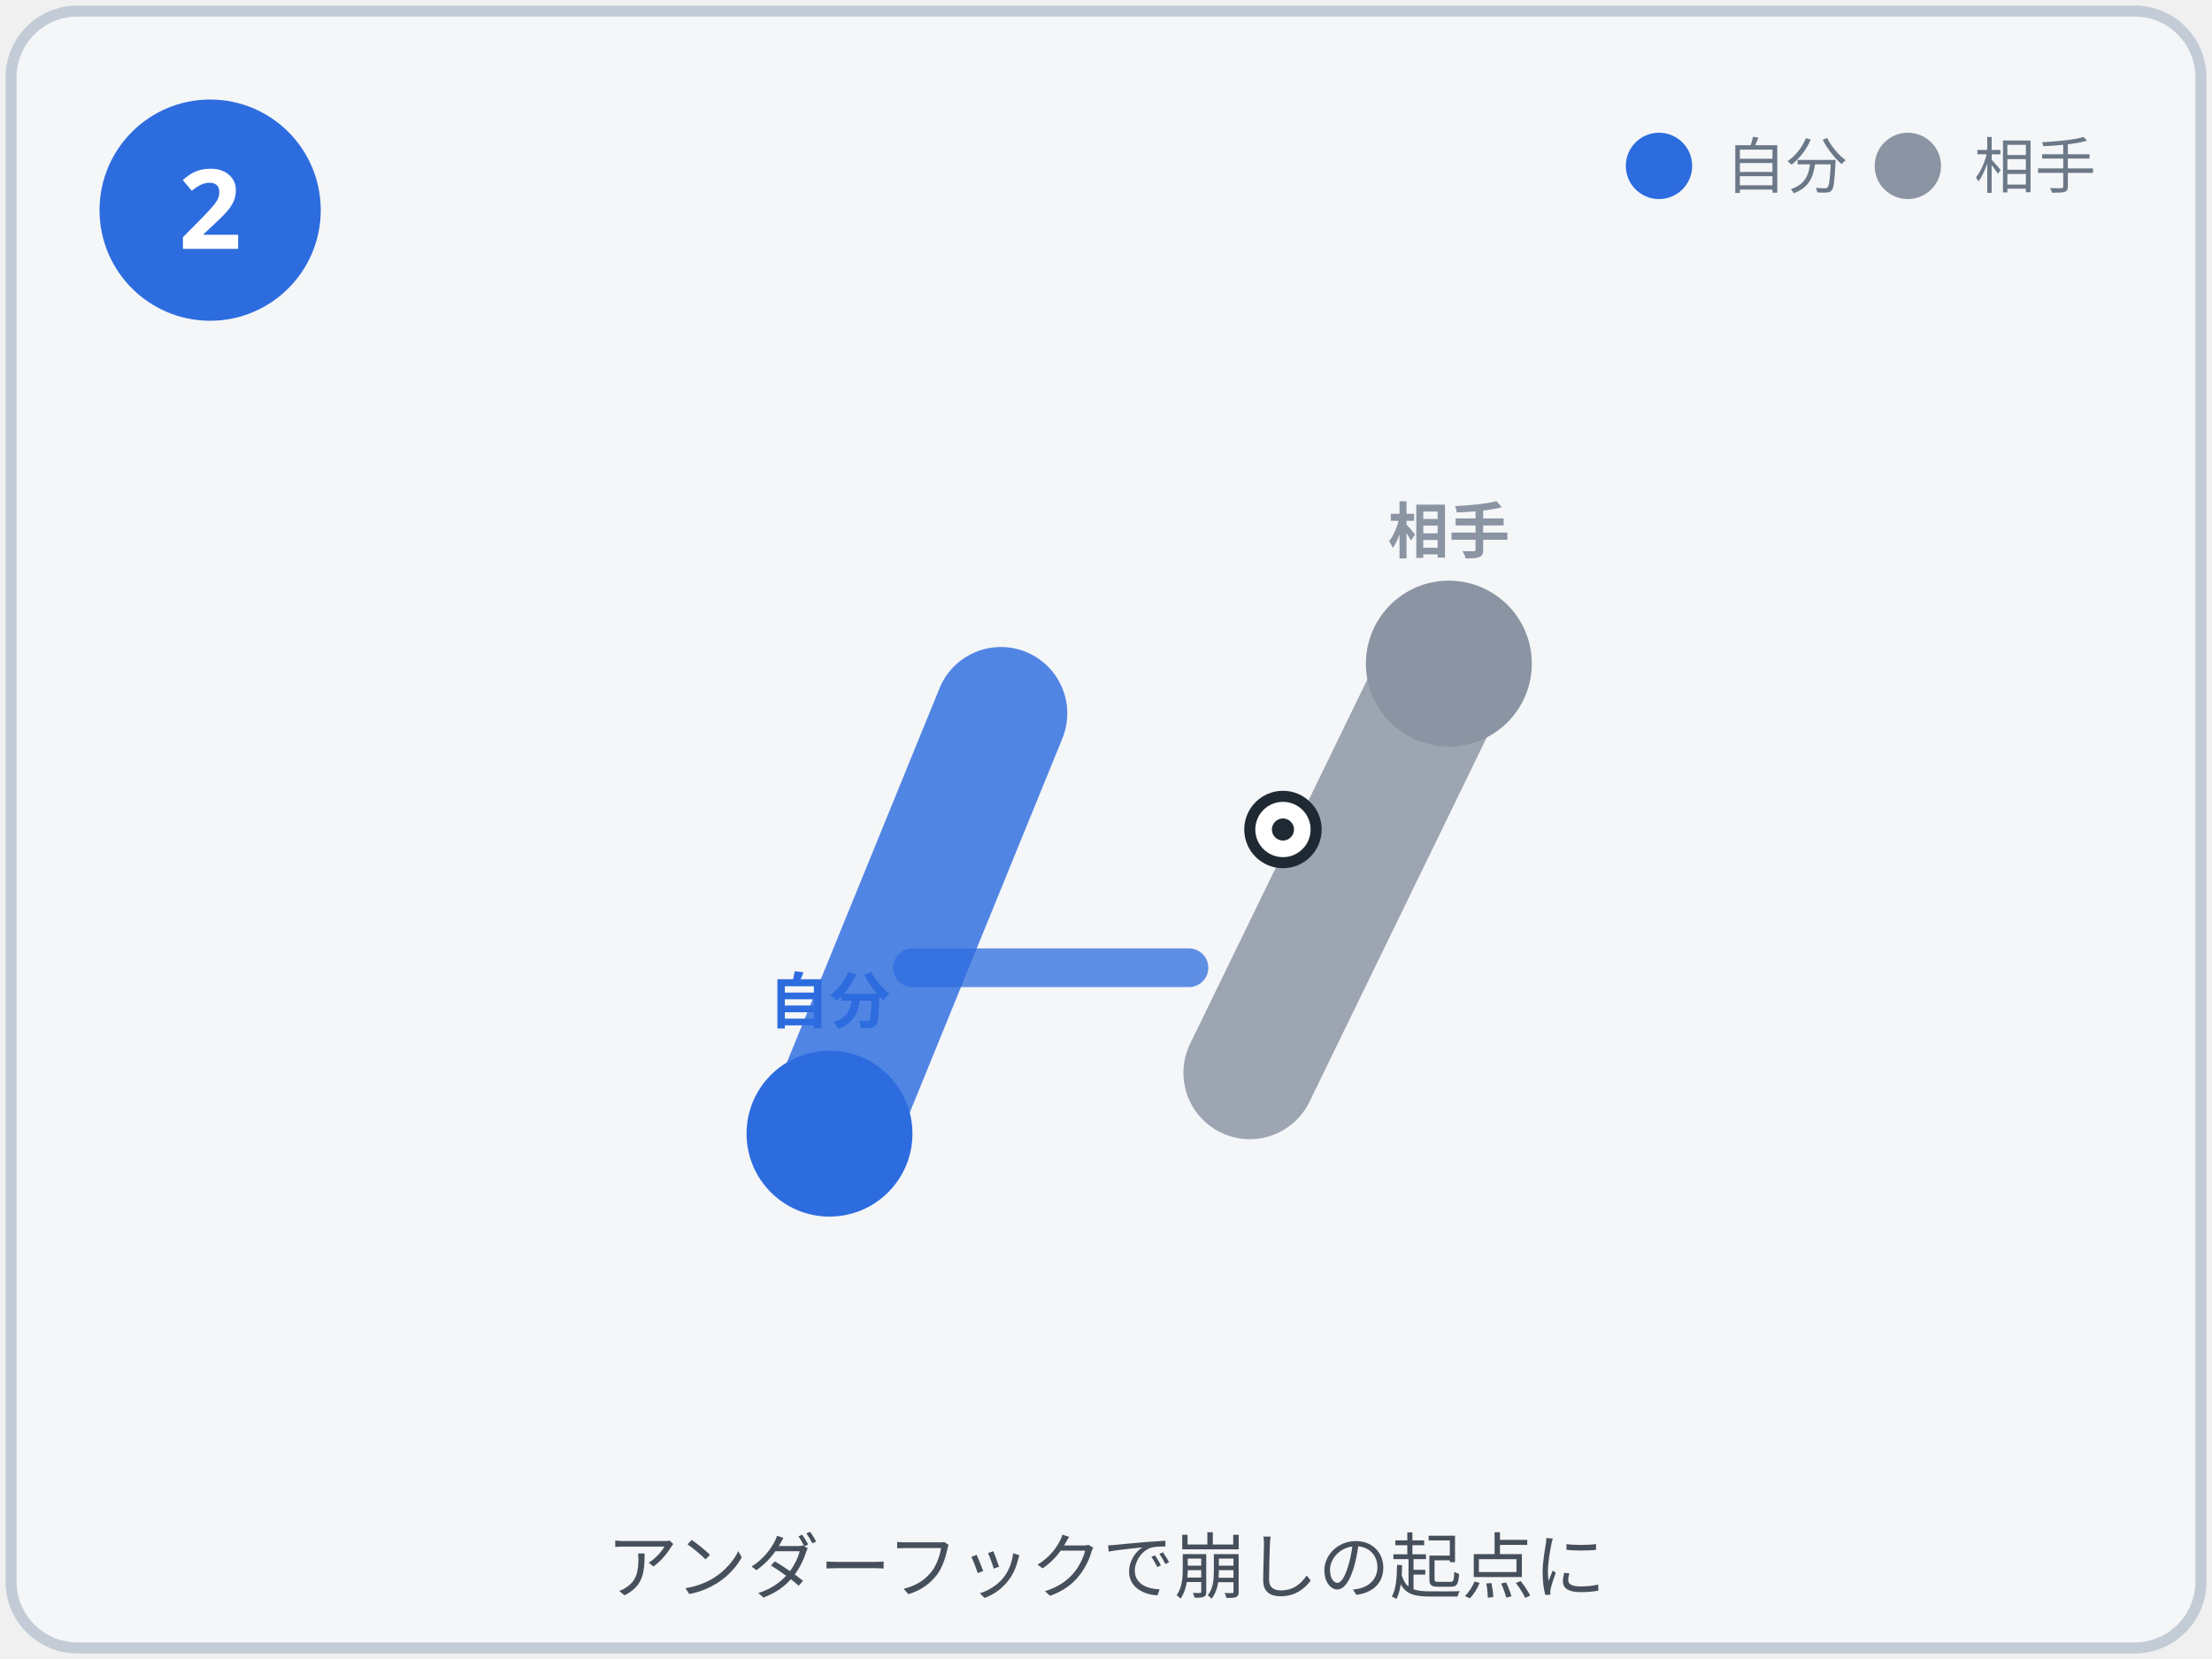
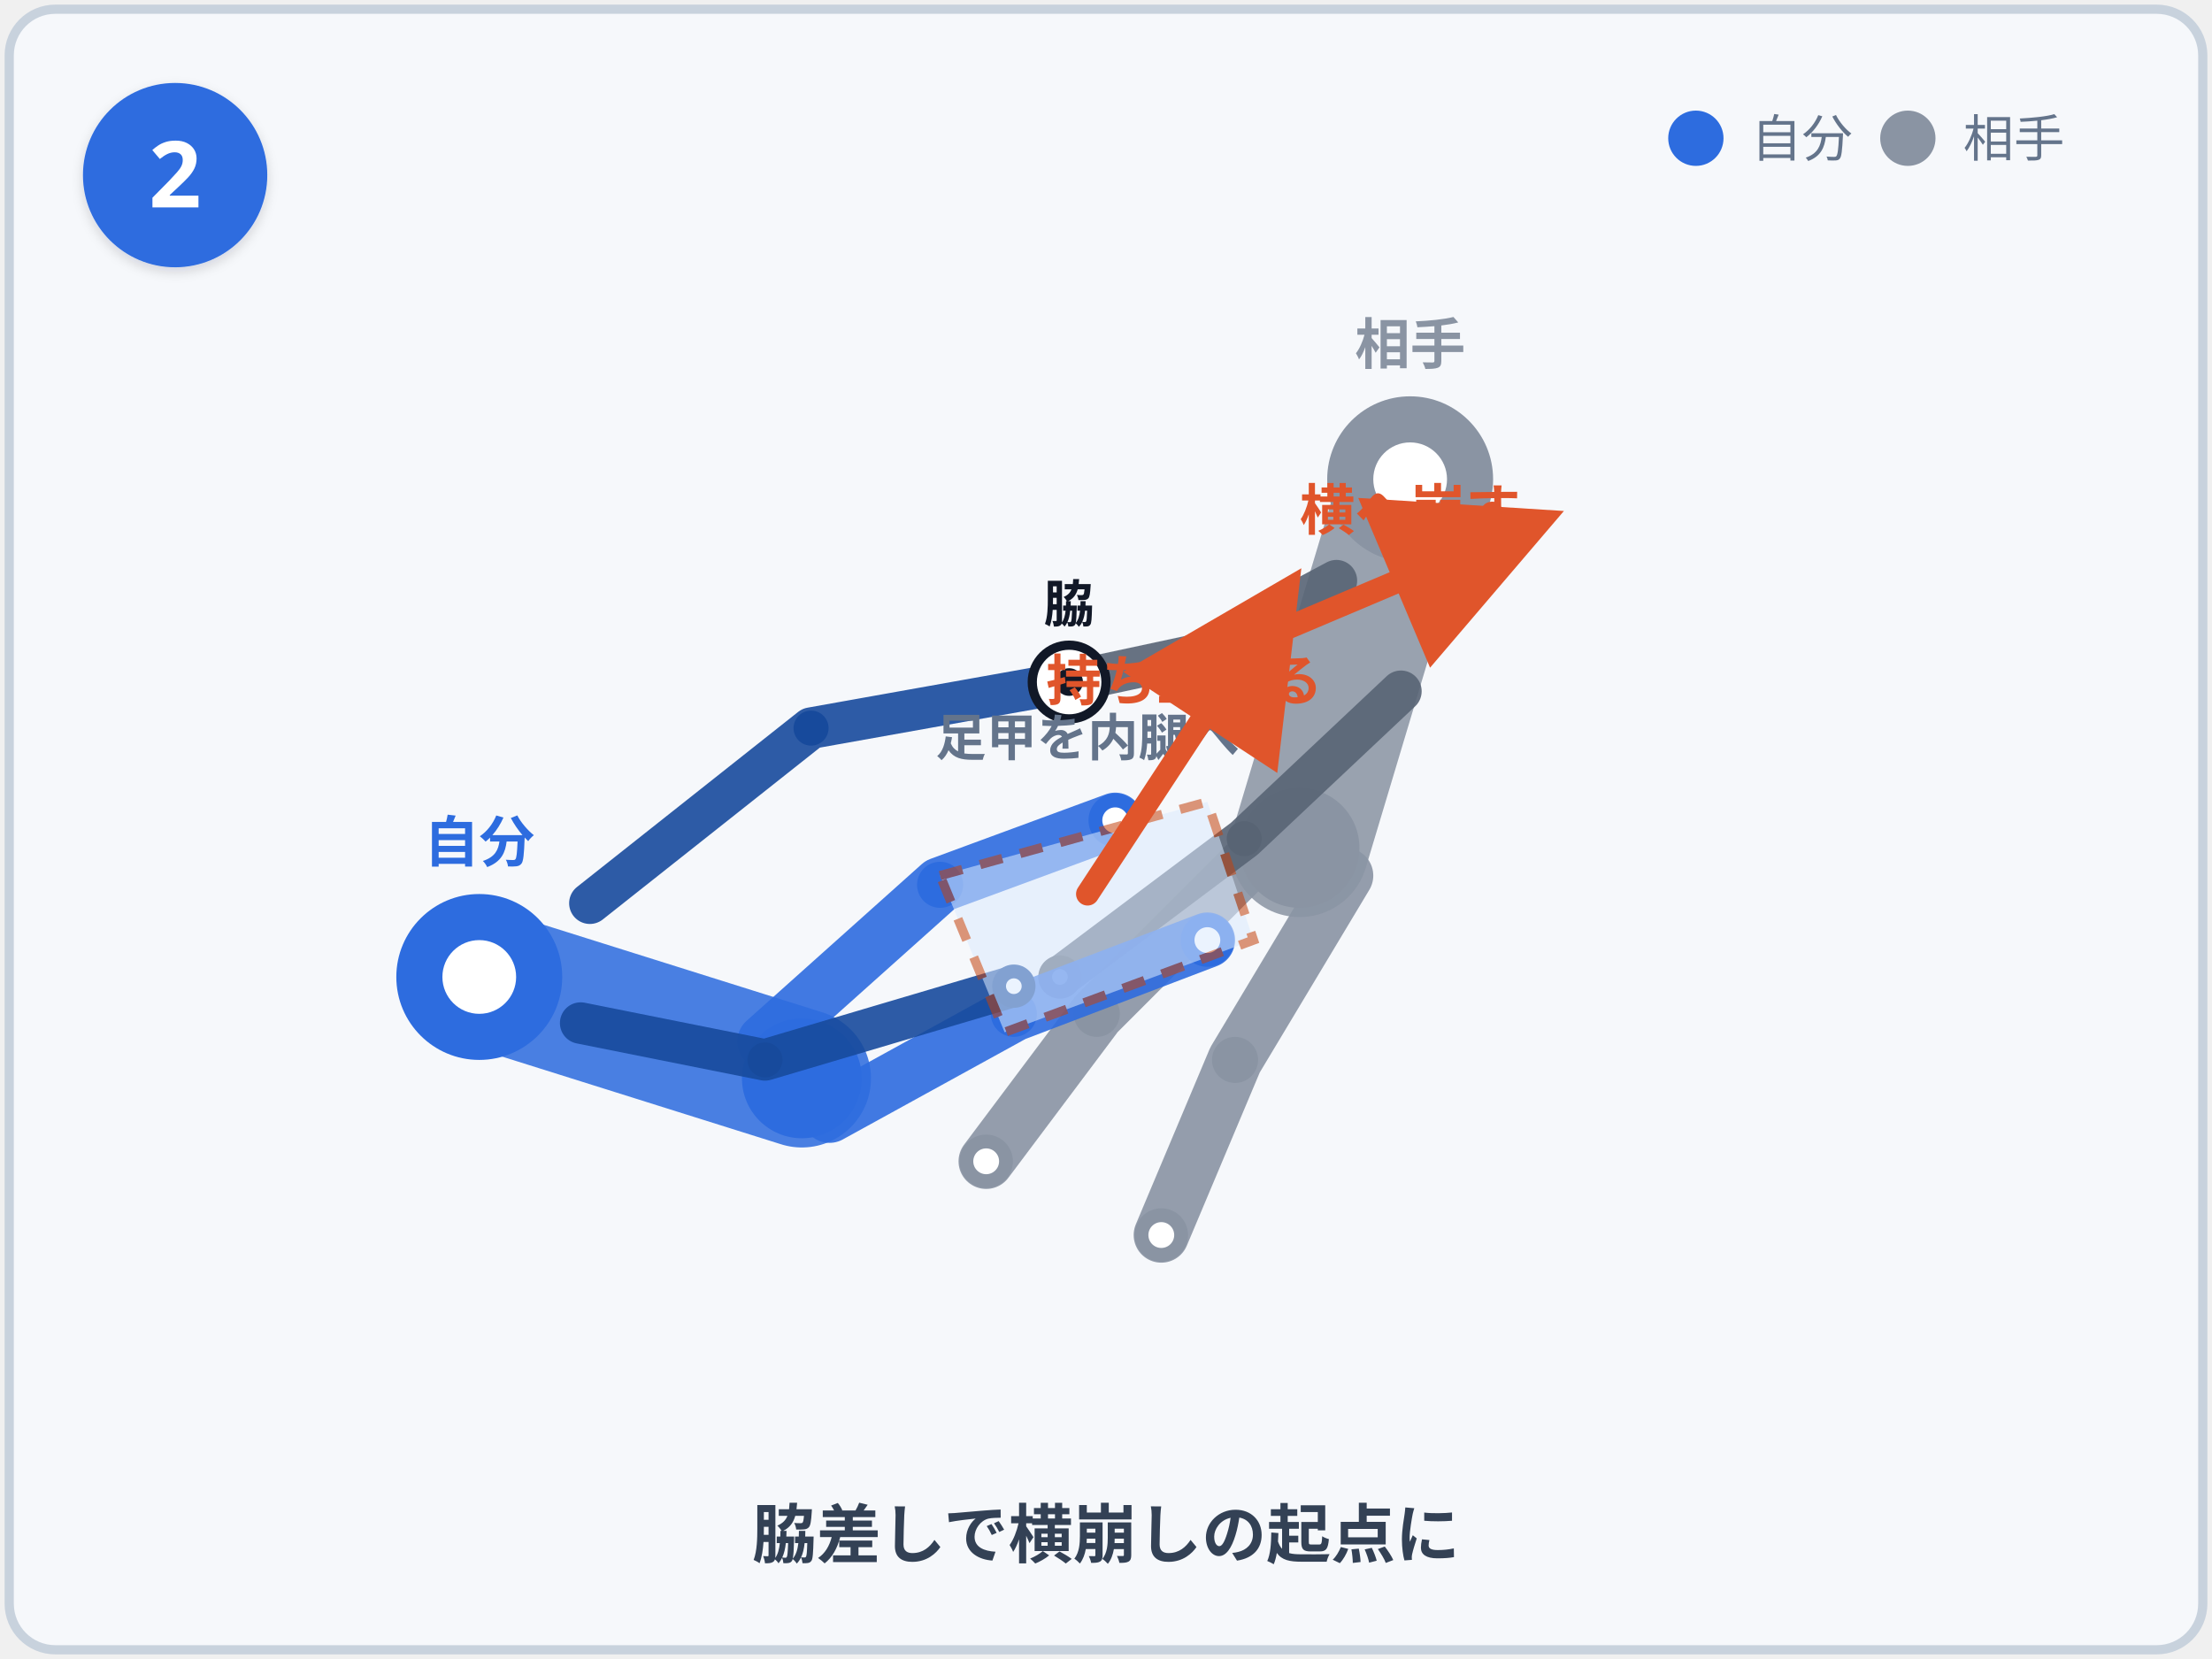
- <svg xmlns="http://www.w3.org/2000/svg" viewBox="0 0 400 300" role="img" aria-label="アンダーフックで崩しの起点に">
+ <svg xmlns="http://www.w3.org/2000/svg" viewBox="0 0 480 360" role="img" aria-label="脇差しで横崩しの起点に">
  <defs>
-     <marker id="ah" viewBox="0 0 10 10" refX="8" refY="5" markerWidth="7" markerHeight="7" orient="auto-start-reverse">
+     <marker id="ah" viewBox="0 0 10 10" refX="8" refY="5" markerWidth="8" markerHeight="8" orient="auto-start-reverse">
      <path d="M0 0L10 5L0 10z" fill="#e0552b" />
    </marker>
+     <filter id="shadow" x="-10%" y="-10%" width="120%" height="120%">
+       <feDropShadow dx="0" dy="1" stdDeviation="1.2" flood-color="#0f172a" flood-opacity=".15" />
+     </filter>
  </defs>
-   <rect x="2" y="2" width="396" height="296" rx="12" fill="#f4f6f8" stroke="#c3ccd6" stroke-width="2" />
-   <circle cx="38" cy="38" r="20" fill="#2d6cdf" />
-   <text x="38" y="45" font-family="sans-serif" font-size="20" font-weight="bold" fill="#fff" text-anchor="middle">2</text>
+   <rect x="2" y="2" width="476" height="356" rx="10" fill="#f6f8fb" stroke="#c8d2dd" stroke-width="2" />
+   <g filter="url(#shadow)">
+     <circle cx="38" cy="38" r="20" fill="#2d6cdf" />
+     <text x="38" y="45" font-family="sans-serif" font-size="20" font-weight="bold" fill="#fff" text-anchor="middle">2</text>
+   </g>
  <g>
-     <circle cx="300" cy="30" r="6" fill="#2d6cdf" />
-     <text x="312" y="34" font-family="sans-serif" font-size="11" fill="#6b7888">自分</text>
-     <circle cx="345" cy="30" r="6" fill="#8a94a3" />
-     <text x="357" y="34" font-family="sans-serif" font-size="11" fill="#6b7888">相手</text>
+     <circle cx="368" cy="30" r="6" fill="#2d6cdf" />
+     <text x="380" y="34" font-family="sans-serif" font-size="11" fill="#64748b">自分</text>
+     <circle cx="414" cy="30" r="6" fill="#8a94a3" />
+     <text x="426" y="34" font-family="sans-serif" font-size="11" fill="#64748b">相手</text>
  </g>
-   <line x1="150" y1="205" x2="181" y2="129" stroke="#2d6cdf" stroke-width="24" stroke-linecap="round" opacity="0.82" />
-   <circle cx="150" cy="205" r="15" fill="#2d6cdf" />
-   <text x="150" y="185" font-family="sans-serif" font-size="11" font-weight="bold" fill="#2d6cdf" text-anchor="middle">自分</text>
-   <line x1="262" y1="120" x2="226" y2="194" stroke="#8a94a3" stroke-width="24" stroke-linecap="round" opacity="0.82" />
-   <circle cx="262" cy="120" r="15" fill="#8a94a3" />
-   <text x="262" y="100" font-family="sans-serif" font-size="11" font-weight="bold" fill="#8a94a3" text-anchor="middle">相手</text>
-   <line x1="165" y1="175" x2="215" y2="175" stroke="#2d6cdf" stroke-width="7" stroke-linecap="round" opacity="0.75" />
-   <circle cx="232" cy="150" r="6" fill="#fff" stroke="#1f2933" stroke-width="2" />
-   <circle cx="232" cy="150" r="2" fill="#1f2933" />
-   <text x="200" y="288" font-family="sans-serif" font-size="13" fill="#46505c" text-anchor="middle">アンダーフックで崩しの起点に</text>
+   <polyline points="270.0,188.0 238.0,220.0 214.0,252.0" fill="none" stroke="#8a94a3" stroke-width="12" stroke-linecap="round" stroke-linejoin="round" opacity="0.9" />
+   <circle cx="238.0" cy="220.0" r="5.0" fill="#8a94a3" stroke="none" stroke-width="0" />
+   <circle cx="214.0" cy="252.0" r="4.3" fill="#fff" stroke="#8a94a3" stroke-width="3" />
+   <polyline points="292.0,190.0 268.0,230.0 252.0,268.0" fill="none" stroke="#8a94a3" stroke-width="12" stroke-linecap="round" stroke-linejoin="round" opacity="0.9" />
+   <circle cx="268.0" cy="230.0" r="5.0" fill="#8a94a3" stroke="none" stroke-width="0" />
+   <circle cx="252.0" cy="268.0" r="4.3" fill="#fff" stroke="#8a94a3" stroke-width="3" />
+   <polyline points="306.0,104.0 282.0,184.0" fill="none" stroke="#8a94a3" stroke-width="30" stroke-linecap="round" stroke-linejoin="round" opacity="0.86" />
+   <circle cx="282.0" cy="184.0" r="13.0" fill="#8a94a3" stroke="none" stroke-width="0" />
+   <polyline points="290.0,126.0 260.0,142.0 232.0,148.0" fill="none" stroke="#586474" stroke-width="9" stroke-linecap="round" stroke-linejoin="round" opacity="0.9" />
+   <circle cx="260.0" cy="142.0" r="3.8" fill="#586474" stroke="none" stroke-width="0" />
+   <circle cx="232.0" cy="148.0" r="3.2" fill="#fff" stroke="#586474" stroke-width="3" />
+   <polyline points="304.0,150.0 270.0,182.0 230.0,212.0" fill="none" stroke="#586474" stroke-width="9" stroke-linecap="round" stroke-linejoin="round" opacity="0.9" />
+   <circle cx="270.0" cy="182.0" r="3.8" fill="#586474" stroke="none" stroke-width="0" />
+   <circle cx="230.0" cy="212.0" r="3.2" fill="#fff" stroke="#586474" stroke-width="3" />
+   <circle cx="306.0" cy="104.0" r="18.0" fill="#8a94a3" stroke="none" stroke-width="0" />
+   <circle cx="306.0" cy="104.0" r="8.0" fill="#ffffff" stroke="none" stroke-width="0" />
+   <text x="306.0" y="79.0" font-family="sans-serif" font-size="12" font-weight="700" fill="#8a94a3" text-anchor="middle">相手</text>
+   <polyline points="166.0,226.0 204.0,192.0 242.0,178.0" fill="none" stroke="#2d6cdf" stroke-width="12" stroke-linecap="round" stroke-linejoin="round" opacity="0.9" />
+   <circle cx="204.0" cy="192.0" r="5.0" fill="#2d6cdf" stroke="none" stroke-width="0" />
+   <circle cx="242.0" cy="178.0" r="4.3" fill="#fff" stroke="#2d6cdf" stroke-width="3" />
+   <polyline points="180.0,242.0 220.0,220.0 262.0,204.0" fill="none" stroke="#2d6cdf" stroke-width="12" stroke-linecap="round" stroke-linejoin="round" opacity="0.9" />
+   <circle cx="220.0" cy="220.0" r="5.0" fill="#2d6cdf" stroke="none" stroke-width="0" />
+   <circle cx="262.0" cy="204.0" r="4.3" fill="#fff" stroke="#2d6cdf" stroke-width="3" />
+   <polyline points="104.0,212.0 174.0,234.0" fill="none" stroke="#2d6cdf" stroke-width="30" stroke-linecap="round" stroke-linejoin="round" opacity="0.86" />
+   <circle cx="174.0" cy="234.0" r="13.0" fill="#2d6cdf" stroke="none" stroke-width="0" />
+   <polyline points="128.0,196.0 176.0,158.0 232.0,148.0" fill="none" stroke="#174a9c" stroke-width="9" stroke-linecap="round" stroke-linejoin="round" opacity="0.9" />
+   <circle cx="176.0" cy="158.0" r="3.8" fill="#174a9c" stroke="none" stroke-width="0" />
+   <circle cx="232.0" cy="148.0" r="3.2" fill="#fff" stroke="#174a9c" stroke-width="3" />
+   <polyline points="126.0,222.0 166.0,230.0 220.0,214.0" fill="none" stroke="#174a9c" stroke-width="9" stroke-linecap="round" stroke-linejoin="round" opacity="0.9" />
+   <circle cx="166.0" cy="230.0" r="3.8" fill="#174a9c" stroke="none" stroke-width="0" />
+   <circle cx="220.0" cy="214.0" r="3.2" fill="#fff" stroke="#174a9c" stroke-width="3" />
+   <circle cx="104.0" cy="212.0" r="18.0" fill="#2d6cdf" stroke="none" stroke-width="0" />
+   <circle cx="104.0" cy="212.0" r="8.0" fill="#ffffff" stroke="none" stroke-width="0" />
+   <text x="104.0" y="187.0" font-family="sans-serif" font-size="12" font-weight="700" fill="#2d6cdf" text-anchor="middle">自分</text>
+   <circle cx="232.0" cy="148.0" r="8.0" fill="#fff" stroke="#111827" stroke-width="2" />
+   <circle cx="232.0" cy="148.0" r="3.0" fill="#111827" stroke="none" stroke-width="0" />
+   <text x="232.0" y="135.0" font-family="sans-serif" font-size="11" font-weight="700" fill="#111827" text-anchor="middle">脇</text>
+   <polygon points="204.0,190.0 262.0,174.0 272.0,204.0 218.0,224.0" fill="#dbeafe" opacity="0.55" stroke="#c2410c" stroke-width="2" stroke-dasharray="5 4" />
+   <text x="236.0" y="164.0" font-family="sans-serif" font-size="11" font-weight="700" fill="#64748b" text-anchor="middle">足甲を内腿へ</text>
+   <line x1="236.0" y1="194.0" x2="278.0" y2="130.0" stroke="#e0552b" stroke-width="5" stroke-linecap="round" marker-end="url(#ah)" />
+   <text x="257.0" y="152.0" font-family="sans-serif" font-size="12" font-weight="700" fill="#e0552b" text-anchor="middle">持ち上げる</text>
+   <line x1="280.0" y1="136.0" x2="332.0" y2="114.0" stroke="#e0552b" stroke-width="5" stroke-linecap="round" marker-end="url(#ah)" />
+   <text x="306.0" y="115.0" font-family="sans-serif" font-size="12" font-weight="700" fill="#e0552b" text-anchor="middle">横へ崩す</text>
+   <text x="240" y="338" font-family="sans-serif" font-size="14" font-weight="700" fill="#334155" text-anchor="middle">脇差しで横崩しの起点に</text>
</svg>
